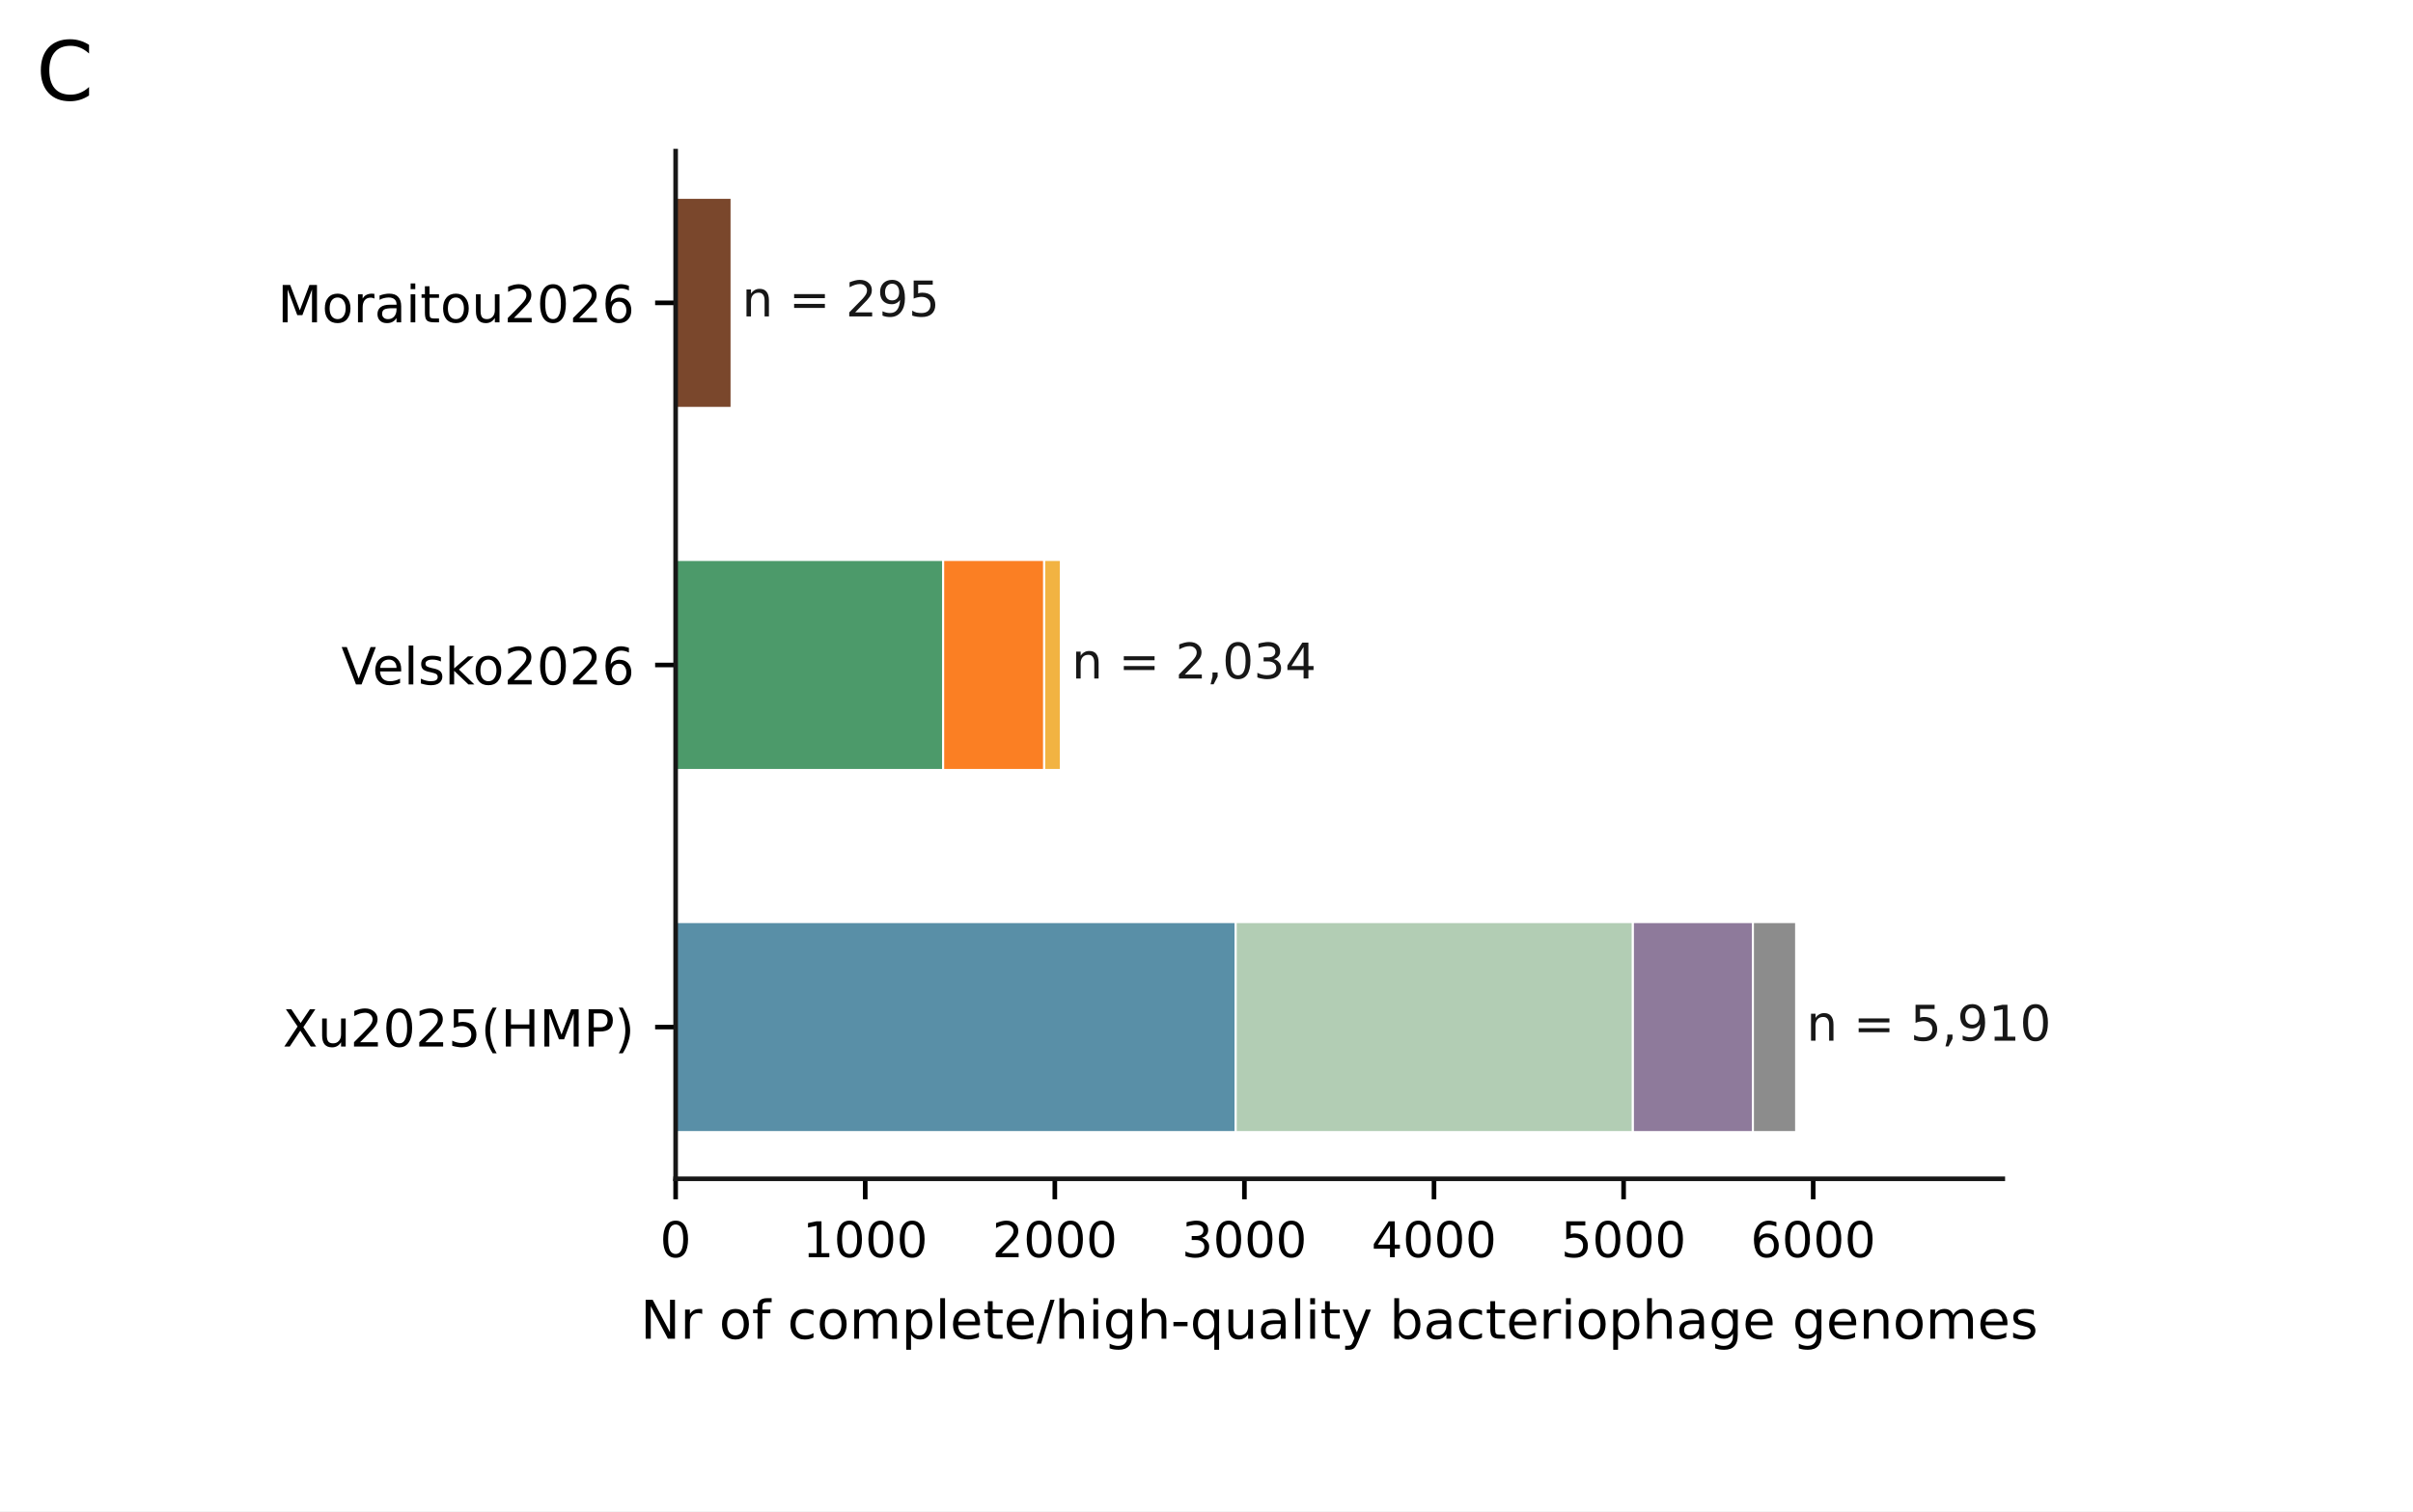
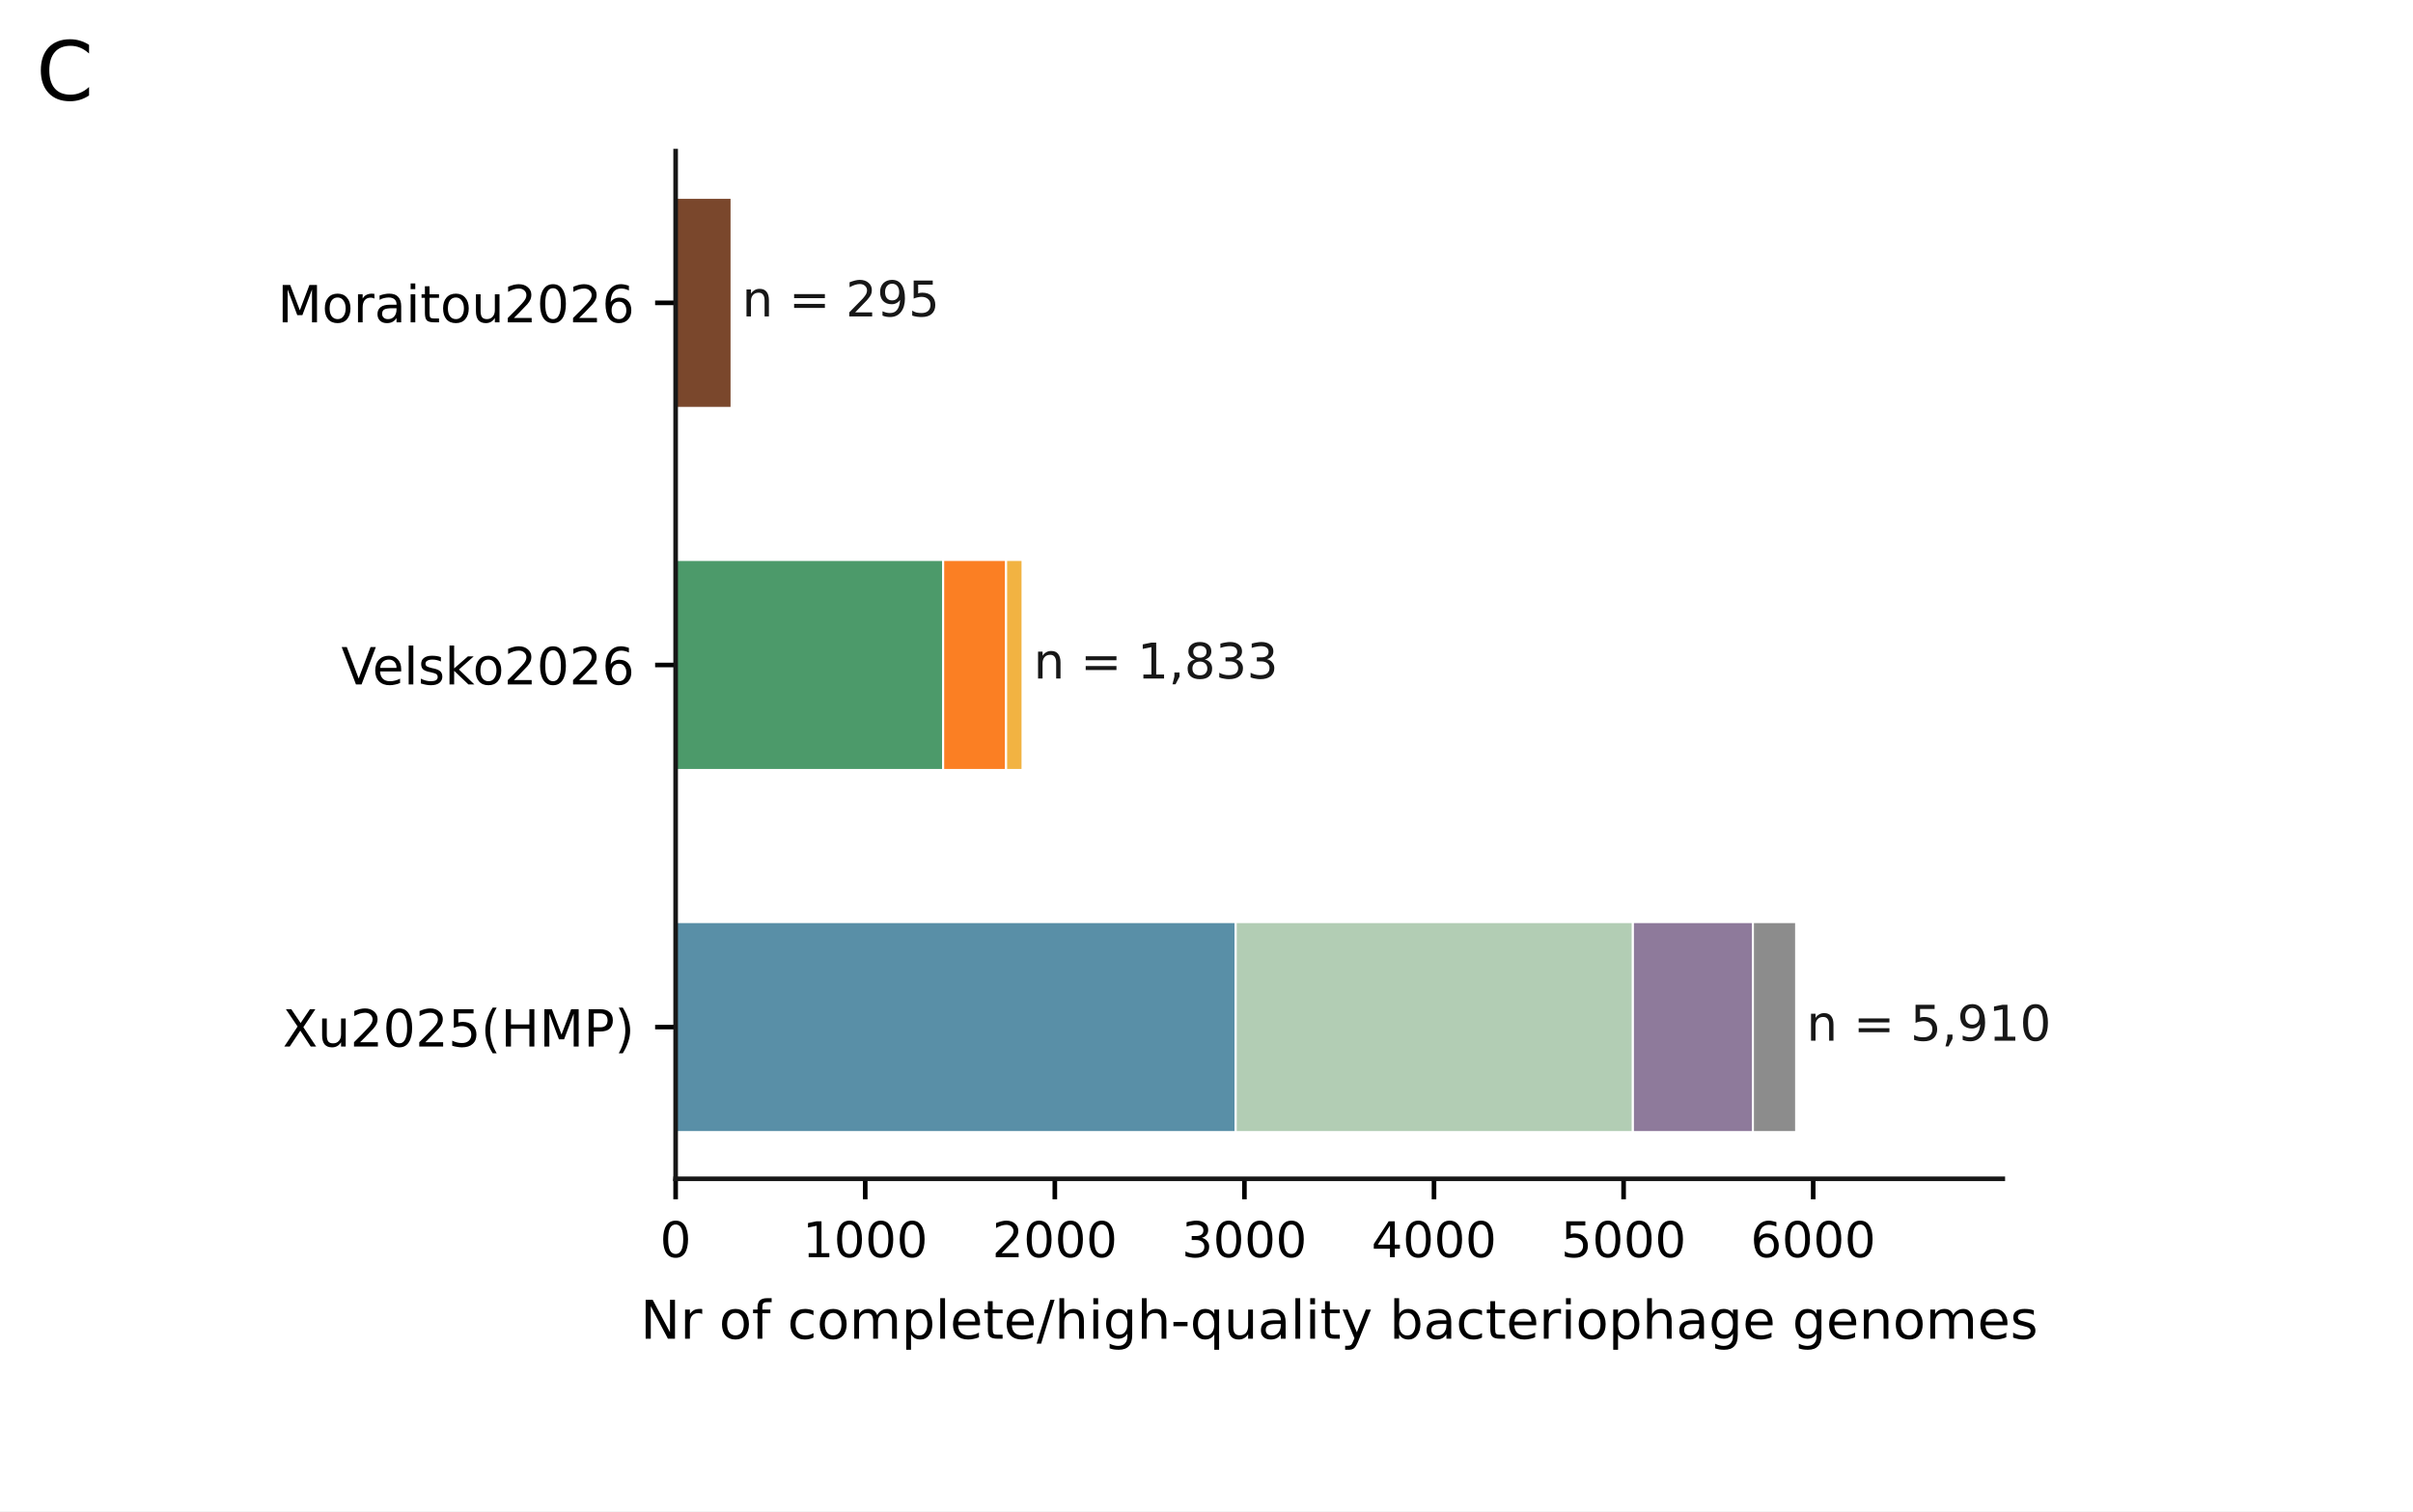
<svg xmlns="http://www.w3.org/2000/svg" xmlns:xlink="http://www.w3.org/1999/xlink" width="235.276pt" height="147.402pt" viewBox="0 0 235.276 147.402" version="1.1">
  <defs>
    <style type="text/css">*{stroke-linejoin: round; stroke-linecap: butt}</style>
  </defs>
  <g id="figure_1">
    <g id="patch_1">
      <path d="M 0 147.402  L 235.276 147.402  L 235.276 0  L 0 0  z " style="fill: #ffffff" />
    </g>
    <g id="axes_1">
      <g id="patch_2">
        <path d="M 65.877 114.973  L 195.279 114.973  L 195.279 14.74  L 65.877 14.74  z " style="fill: #ffffff" />
      </g>
      <g id="patch_3">
-         <path d="M 65.877 19.296  L 71.331 19.296  L 71.331 39.781  L 65.877 39.781  z " clip-path="url(#pdd15ec1056)" style="fill: #7a472c; stroke: #ffffff; stroke-width: 0.2; stroke-linejoin: miter" />
+         <path d="M 65.877 19.296  L 71.331 19.296  L 71.331 39.781  L 65.877 39.781  z " clip-path="url(#pcb40758659)" style="fill: #7a472c; stroke: #ffffff; stroke-width: 0.2; stroke-linejoin: miter" />
      </g>
      <g id="patch_4">
-         <path d="M 65.877 54.614  L 91.961 54.614  L 91.961 75.099  L 65.877 75.099  z " clip-path="url(#pdd15ec1056)" style="fill: #4c9a6a; stroke: #ffffff; stroke-width: 0.2; stroke-linejoin: miter" />
+         <path d="M 65.877 54.614  L 91.961 54.614  L 91.961 75.099  L 65.877 75.099  z " clip-path="url(#pcb40758659)" style="fill: #4c9a6a; stroke: #ffffff; stroke-width: 0.2; stroke-linejoin: miter" />
      </g>
      <g id="patch_5">
-         <path d="M 91.961 54.614  L 101.814 54.614  L 101.814 75.099  L 91.961 75.099  z " clip-path="url(#pdd15ec1056)" style="fill: #fb7f23; stroke: #ffffff; stroke-width: 0.2; stroke-linejoin: miter" />
+         <path d="M 91.961 54.614  L 98.098 54.614  L 98.098 75.099  L 91.961 75.099  z " clip-path="url(#pcb40758659)" style="fill: #fb7f23; stroke: #ffffff; stroke-width: 0.2; stroke-linejoin: miter" />
      </g>
      <g id="patch_6">
-         <path d="M 101.814 54.614  L 103.441 54.614  L 103.441 75.099  L 101.814 75.099  z " clip-path="url(#pdd15ec1056)" style="fill: #f2b342; stroke: #ffffff; stroke-width: 0.2; stroke-linejoin: miter" />
+         <path d="M 98.098 54.614  L 99.725 54.614  L 99.725 75.099  L 98.098 75.099  z " clip-path="url(#pcb40758659)" style="fill: #f2b342; stroke: #ffffff; stroke-width: 0.2; stroke-linejoin: miter" />
      </g>
      <g id="patch_7">
-         <path d="M 103.441 54.614  L 103.478 54.614  L 103.478 75.099  L 103.441 75.099  z " clip-path="url(#pdd15ec1056)" style="fill: #887d49; stroke: #ffffff; stroke-width: 0.2; stroke-linejoin: miter" />
+         <path d="M 99.725 54.614  L 99.762 54.614  L 99.762 75.099  L 99.725 75.099  z " clip-path="url(#pcb40758659)" style="fill: #887d49; stroke: #ffffff; stroke-width: 0.2; stroke-linejoin: miter" />
      </g>
      <g id="patch_8">
-         <path d="M 65.877 89.933  L 120.485 89.933  L 120.485 110.417  L 65.877 110.417  z " clip-path="url(#pdd15ec1056)" style="fill: #598fa7; stroke: #ffffff; stroke-width: 0.2; stroke-linejoin: miter" />
+         <path d="M 65.877 89.933  L 120.485 89.933  L 120.485 110.417  L 65.877 110.417  z " clip-path="url(#pcb40758659)" style="fill: #598fa7; stroke: #ffffff; stroke-width: 0.2; stroke-linejoin: miter" />
      </g>
      <g id="patch_9">
-         <path d="M 120.485 89.933  L 159.213 89.933  L 159.213 110.417  L 120.485 110.417  z " clip-path="url(#pdd15ec1056)" style="fill: #b2cdb4; stroke: #ffffff; stroke-width: 0.2; stroke-linejoin: miter" />
+         <path d="M 120.485 89.933  L 159.213 89.933  L 159.213 110.417  L 120.485 110.417  z " clip-path="url(#pcb40758659)" style="fill: #b2cdb4; stroke: #ffffff; stroke-width: 0.2; stroke-linejoin: miter" />
      </g>
      <g id="patch_10">
-         <path d="M 159.213 89.933  L 170.914 89.933  L 170.914 110.417  L 159.213 110.417  z " clip-path="url(#pdd15ec1056)" style="fill: #8e7a9b; stroke: #ffffff; stroke-width: 0.2; stroke-linejoin: miter" />
+         <path d="M 159.213 89.933  L 170.914 89.933  L 170.914 110.417  L 159.213 110.417  z " clip-path="url(#pcb40758659)" style="fill: #8e7a9b; stroke: #ffffff; stroke-width: 0.2; stroke-linejoin: miter" />
      </g>
      <g id="patch_11">
-         <path d="M 170.914 89.933  L 175.129 89.933  L 175.129 110.417  L 170.914 110.417  z " clip-path="url(#pdd15ec1056)" style="fill: #8c8c8c; stroke: #ffffff; stroke-width: 0.2; stroke-linejoin: miter" />
+         <path d="M 170.914 89.933  L 175.129 89.933  L 175.129 110.417  L 170.914 110.417  z " clip-path="url(#pcb40758659)" style="fill: #8c8c8c; stroke: #ffffff; stroke-width: 0.2; stroke-linejoin: miter" />
      </g>
      <g id="matplotlib.axis_1">
        <g id="xtick_1">
          <g id="line2d_1">
            <defs>
-               <path id="md7589125f6" d="M 0 0  L 0 2  " style="stroke: #000000; stroke-width: 0.45" />
+               <path id="m5d20621ec7" d="M 0 0  L 0 2  " style="stroke: #000000; stroke-width: 0.45" />
            </defs>
            <g>
-               <use xlink:href="#md7589125f6" x="65.877" y="114.973" style="stroke: #000000; stroke-width: 0.45" />
+               <use xlink:href="#m5d20621ec7" x="65.877" y="114.973" style="stroke: #000000; stroke-width: 0.45" />
            </g>
          </g>
          <g id="text_1">
            <text style="font: 4.8px 'DejaVu Sans', 'Bitstream Vera Sans', 'Computer Modern Sans Serif', 'Lucida Grande', 'Verdana', 'Geneva', 'Lucid', 'Arial', 'Helvetica', 'Avant Garde', sans-serif; text-anchor: middle" x="65.877" y="122.62" transform="rotate(-0 65.87717 122.6205)">0</text>
          </g>
        </g>
        <g id="xtick_2">
          <g id="line2d_2">
            <g>
-               <use xlink:href="#md7589125f6" x="84.363" y="114.973" style="stroke: #000000; stroke-width: 0.45" />
+               <use xlink:href="#m5d20621ec7" x="84.363" y="114.973" style="stroke: #000000; stroke-width: 0.45" />
            </g>
          </g>
          <g id="text_2">
            <text style="font: 4.8px 'DejaVu Sans', 'Bitstream Vera Sans', 'Computer Modern Sans Serif', 'Lucida Grande', 'Verdana', 'Geneva', 'Lucid', 'Arial', 'Helvetica', 'Avant Garde', sans-serif; text-anchor: middle" x="84.363" y="122.62" transform="rotate(-0 84.36311 122.6205)">1000</text>
          </g>
        </g>
        <g id="xtick_3">
          <g id="line2d_3">
            <g>
-               <use xlink:href="#md7589125f6" x="102.849" y="114.973" style="stroke: #000000; stroke-width: 0.45" />
+               <use xlink:href="#m5d20621ec7" x="102.849" y="114.973" style="stroke: #000000; stroke-width: 0.45" />
            </g>
          </g>
          <g id="text_3">
            <text style="font: 4.8px 'DejaVu Sans', 'Bitstream Vera Sans', 'Computer Modern Sans Serif', 'Lucida Grande', 'Verdana', 'Geneva', 'Lucid', 'Arial', 'Helvetica', 'Avant Garde', sans-serif; text-anchor: middle" x="102.849" y="122.62" transform="rotate(-0 102.849 122.6205)">2000</text>
          </g>
        </g>
        <g id="xtick_4">
          <g id="line2d_4">
            <g>
-               <use xlink:href="#md7589125f6" x="121.335" y="114.973" style="stroke: #000000; stroke-width: 0.45" />
+               <use xlink:href="#m5d20621ec7" x="121.335" y="114.973" style="stroke: #000000; stroke-width: 0.45" />
            </g>
          </g>
          <g id="text_4">
            <text style="font: 4.8px 'DejaVu Sans', 'Bitstream Vera Sans', 'Computer Modern Sans Serif', 'Lucida Grande', 'Verdana', 'Geneva', 'Lucid', 'Arial', 'Helvetica', 'Avant Garde', sans-serif; text-anchor: middle" x="121.335" y="122.62" transform="rotate(-0 121.335 122.6205)">3000</text>
          </g>
        </g>
        <g id="xtick_5">
          <g id="line2d_5">
            <g>
-               <use xlink:href="#md7589125f6" x="139.821" y="114.973" style="stroke: #000000; stroke-width: 0.45" />
+               <use xlink:href="#m5d20621ec7" x="139.821" y="114.973" style="stroke: #000000; stroke-width: 0.45" />
            </g>
          </g>
          <g id="text_5">
            <text style="font: 4.8px 'DejaVu Sans', 'Bitstream Vera Sans', 'Computer Modern Sans Serif', 'Lucida Grande', 'Verdana', 'Geneva', 'Lucid', 'Arial', 'Helvetica', 'Avant Garde', sans-serif; text-anchor: middle" x="139.821" y="122.62" transform="rotate(-0 139.8209 122.6205)">4000</text>
          </g>
        </g>
        <g id="xtick_6">
          <g id="line2d_6">
            <g>
-               <use xlink:href="#md7589125f6" x="158.307" y="114.973" style="stroke: #000000; stroke-width: 0.45" />
+               <use xlink:href="#m5d20621ec7" x="158.307" y="114.973" style="stroke: #000000; stroke-width: 0.45" />
            </g>
          </g>
          <g id="text_6">
            <text style="font: 4.8px 'DejaVu Sans', 'Bitstream Vera Sans', 'Computer Modern Sans Serif', 'Lucida Grande', 'Verdana', 'Geneva', 'Lucid', 'Arial', 'Helvetica', 'Avant Garde', sans-serif; text-anchor: middle" x="158.307" y="122.62" transform="rotate(-0 158.3069 122.6205)">5000</text>
          </g>
        </g>
        <g id="xtick_7">
          <g id="line2d_7">
            <g>
-               <use xlink:href="#md7589125f6" x="176.793" y="114.973" style="stroke: #000000; stroke-width: 0.45" />
+               <use xlink:href="#m5d20621ec7" x="176.793" y="114.973" style="stroke: #000000; stroke-width: 0.45" />
            </g>
          </g>
          <g id="text_7">
            <text style="font: 4.8px 'DejaVu Sans', 'Bitstream Vera Sans', 'Computer Modern Sans Serif', 'Lucida Grande', 'Verdana', 'Geneva', 'Lucid', 'Arial', 'Helvetica', 'Avant Garde', sans-serif; text-anchor: middle" x="176.793" y="122.62" transform="rotate(-0 176.7928 122.6205)">6000</text>
          </g>
        </g>
        <g id="text_8">
          <text style="font: 5.2px 'DejaVu Sans', 'Bitstream Vera Sans', 'Computer Modern Sans Serif', 'Lucida Grande', 'Verdana', 'Geneva', 'Lucid', 'Arial', 'Helvetica', 'Avant Garde', sans-serif; text-anchor: middle" x="130.578" y="130.57" transform="rotate(-0 130.578 130.5699)">Nr of complete/high-quality bacteriophage genomes</text>
        </g>
      </g>
      <g id="matplotlib.axis_2">
        <g id="ytick_1">
          <g id="line2d_8">
            <defs>
-               <path id="mff630e5a15" d="M 0 0  L -2 0  " style="stroke: #000000; stroke-width: 0.45" />
+               <path id="me007719673" d="M 0 0  L -2 0  " style="stroke: #000000; stroke-width: 0.45" />
            </defs>
            <g>
-               <use xlink:href="#mff630e5a15" x="65.877" y="29.538" style="stroke: #000000; stroke-width: 0.45" />
+               <use xlink:href="#me007719673" x="65.877" y="29.538" style="stroke: #000000; stroke-width: 0.45" />
            </g>
          </g>
          <g id="text_9">
            <text style="font: 5px 'DejaVu Sans', 'Bitstream Vera Sans', 'Computer Modern Sans Serif', 'Lucida Grande', 'Verdana', 'Geneva', 'Lucid', 'Arial', 'Helvetica', 'Avant Garde', sans-serif; text-anchor: end" x="61.877" y="31.438" transform="rotate(-0 61.87716 31.4381)">Moraitou2026</text>
          </g>
        </g>
        <g id="ytick_2">
          <g id="line2d_9">
            <g>
-               <use xlink:href="#mff630e5a15" x="65.877" y="64.857" style="stroke: #000000; stroke-width: 0.45" />
+               <use xlink:href="#me007719673" x="65.877" y="64.857" style="stroke: #000000; stroke-width: 0.45" />
            </g>
          </g>
          <g id="text_10">
            <text style="font: 5px 'DejaVu Sans', 'Bitstream Vera Sans', 'Computer Modern Sans Serif', 'Lucida Grande', 'Verdana', 'Geneva', 'Lucid', 'Arial', 'Helvetica', 'Avant Garde', sans-serif; text-anchor: end" x="61.877" y="66.756" transform="rotate(-0 61.87716 66.7563)">Velsko2026</text>
          </g>
        </g>
        <g id="ytick_3">
          <g id="line2d_10">
            <g>
-               <use xlink:href="#mff630e5a15" x="65.877" y="100.175" style="stroke: #000000; stroke-width: 0.45" />
+               <use xlink:href="#me007719673" x="65.877" y="100.175" style="stroke: #000000; stroke-width: 0.45" />
            </g>
          </g>
          <g id="text_11">
            <text style="font: 5px 'DejaVu Sans', 'Bitstream Vera Sans', 'Computer Modern Sans Serif', 'Lucida Grande', 'Verdana', 'Geneva', 'Lucid', 'Arial', 'Helvetica', 'Avant Garde', sans-serif; text-anchor: end" x="61.877" y="102.075" transform="rotate(-0 61.87716 102.0745)">Xu2025(HMP)</text>
          </g>
        </g>
      </g>
      <g id="patch_12">
        <path d="M 65.877 114.973  L 65.877 14.74  " style="fill: none; stroke: #171717; stroke-width: 0.45; stroke-linejoin: miter; stroke-linecap: square" />
      </g>
      <g id="patch_13">
        <path d="M 65.877 114.973  L 195.279 114.973  " style="fill: none; stroke: #171717; stroke-width: 0.45; stroke-linejoin: miter; stroke-linecap: square" />
      </g>
      <g id="text_12">
        <text style="fill: #171717; font: 4.8px 'DejaVu Sans', 'Bitstream Vera Sans', 'Computer Modern Sans Serif', 'Lucida Grande', 'Verdana', 'Geneva', 'Lucid', 'Arial', 'Helvetica', 'Avant Garde', sans-serif; text-anchor: start" x="72.347" y="30.863" transform="rotate(-0 72.34724 30.86299)">n = 295</text>
      </g>
      <g id="text_13">
-         <text style="fill: #171717; font: 4.8px 'DejaVu Sans', 'Bitstream Vera Sans', 'Computer Modern Sans Serif', 'Lucida Grande', 'Verdana', 'Geneva', 'Lucid', 'Arial', 'Helvetica', 'Avant Garde', sans-serif; text-anchor: start" x="104.494" y="66.181" transform="rotate(-0 104.4943 66.18119)">n = 2,034</text>
+         <text style="fill: #171717; font: 4.8px 'DejaVu Sans', 'Bitstream Vera Sans', 'Computer Modern Sans Serif', 'Lucida Grande', 'Verdana', 'Geneva', 'Lucid', 'Arial', 'Helvetica', 'Avant Garde', sans-serif; text-anchor: start" x="100.779" y="66.181" transform="rotate(-0 100.7786 66.18119)">n = 1,833</text>
      </g>
      <g id="text_14">
        <text style="fill: #171717; font: 4.8px 'DejaVu Sans', 'Bitstream Vera Sans', 'Computer Modern Sans Serif', 'Lucida Grande', 'Verdana', 'Geneva', 'Lucid', 'Arial', 'Helvetica', 'Avant Garde', sans-serif; text-anchor: start" x="176.146" y="101.499" transform="rotate(-0 176.1458 101.4994)">n = 5,910</text>
      </g>
    </g>
    <g id="text_15">
      <text style="font: 8px 'DejaVu Sans', 'Bitstream Vera Sans', 'Computer Modern Sans Serif', 'Lucida Grande', 'Verdana', 'Geneva', 'Lucid', 'Arial', 'Helvetica', 'Avant Garde', sans-serif; text-anchor: start" x="3.529" y="9.764" transform="rotate(-0 3.529134 9.763789)">C</text>
    </g>
  </g>
  <defs>
-     <clipPath id="pdd15ec1056">
+     <clipPath id="pcb40758659">
      <rect x="65.877" y="14.74" width="129.402" height="100.233" />
    </clipPath>
  </defs>
</svg>
